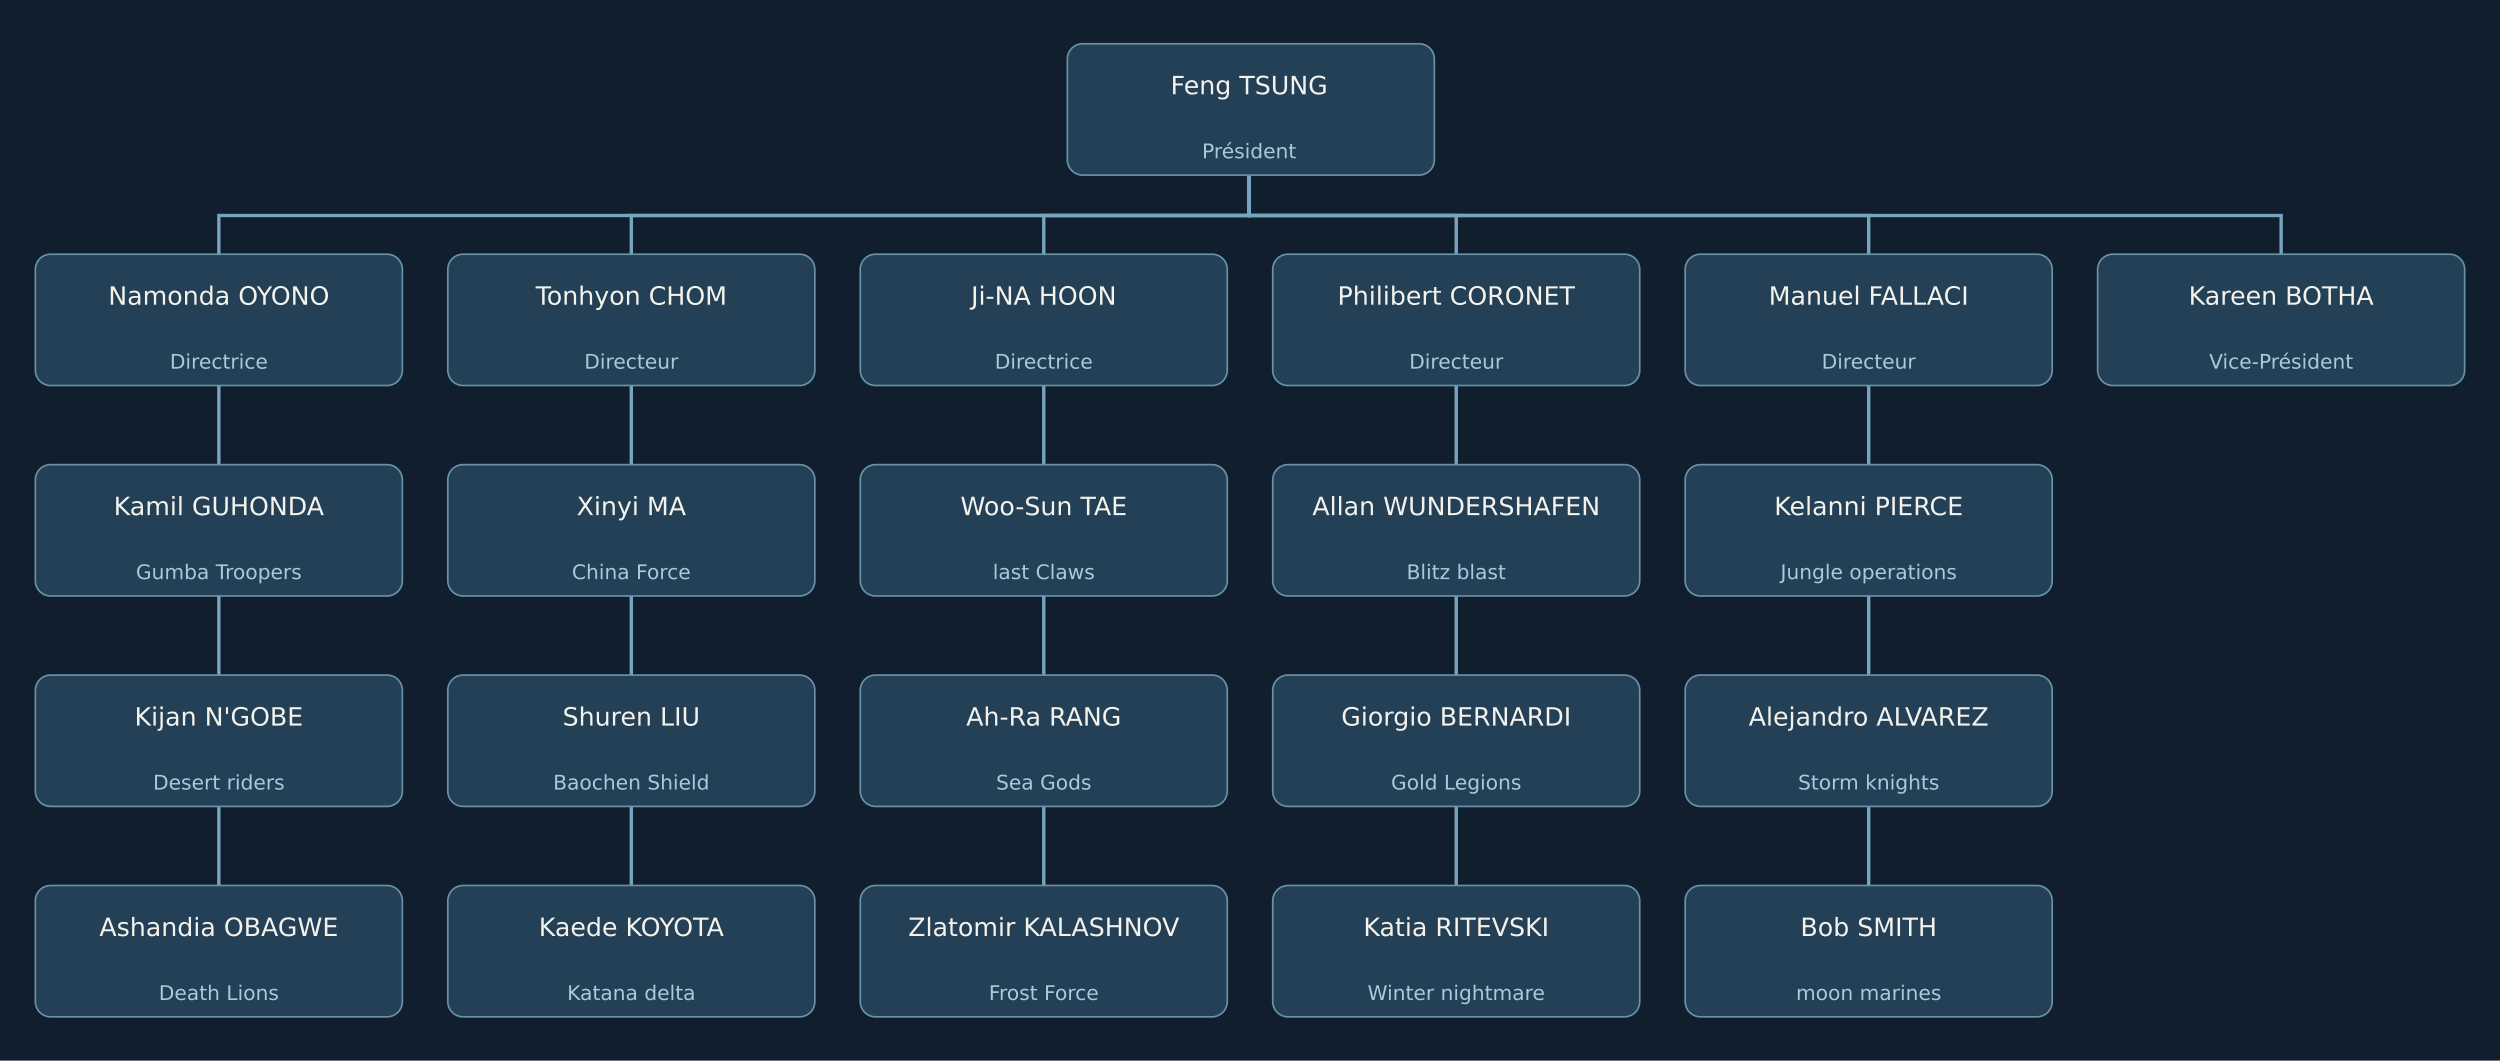
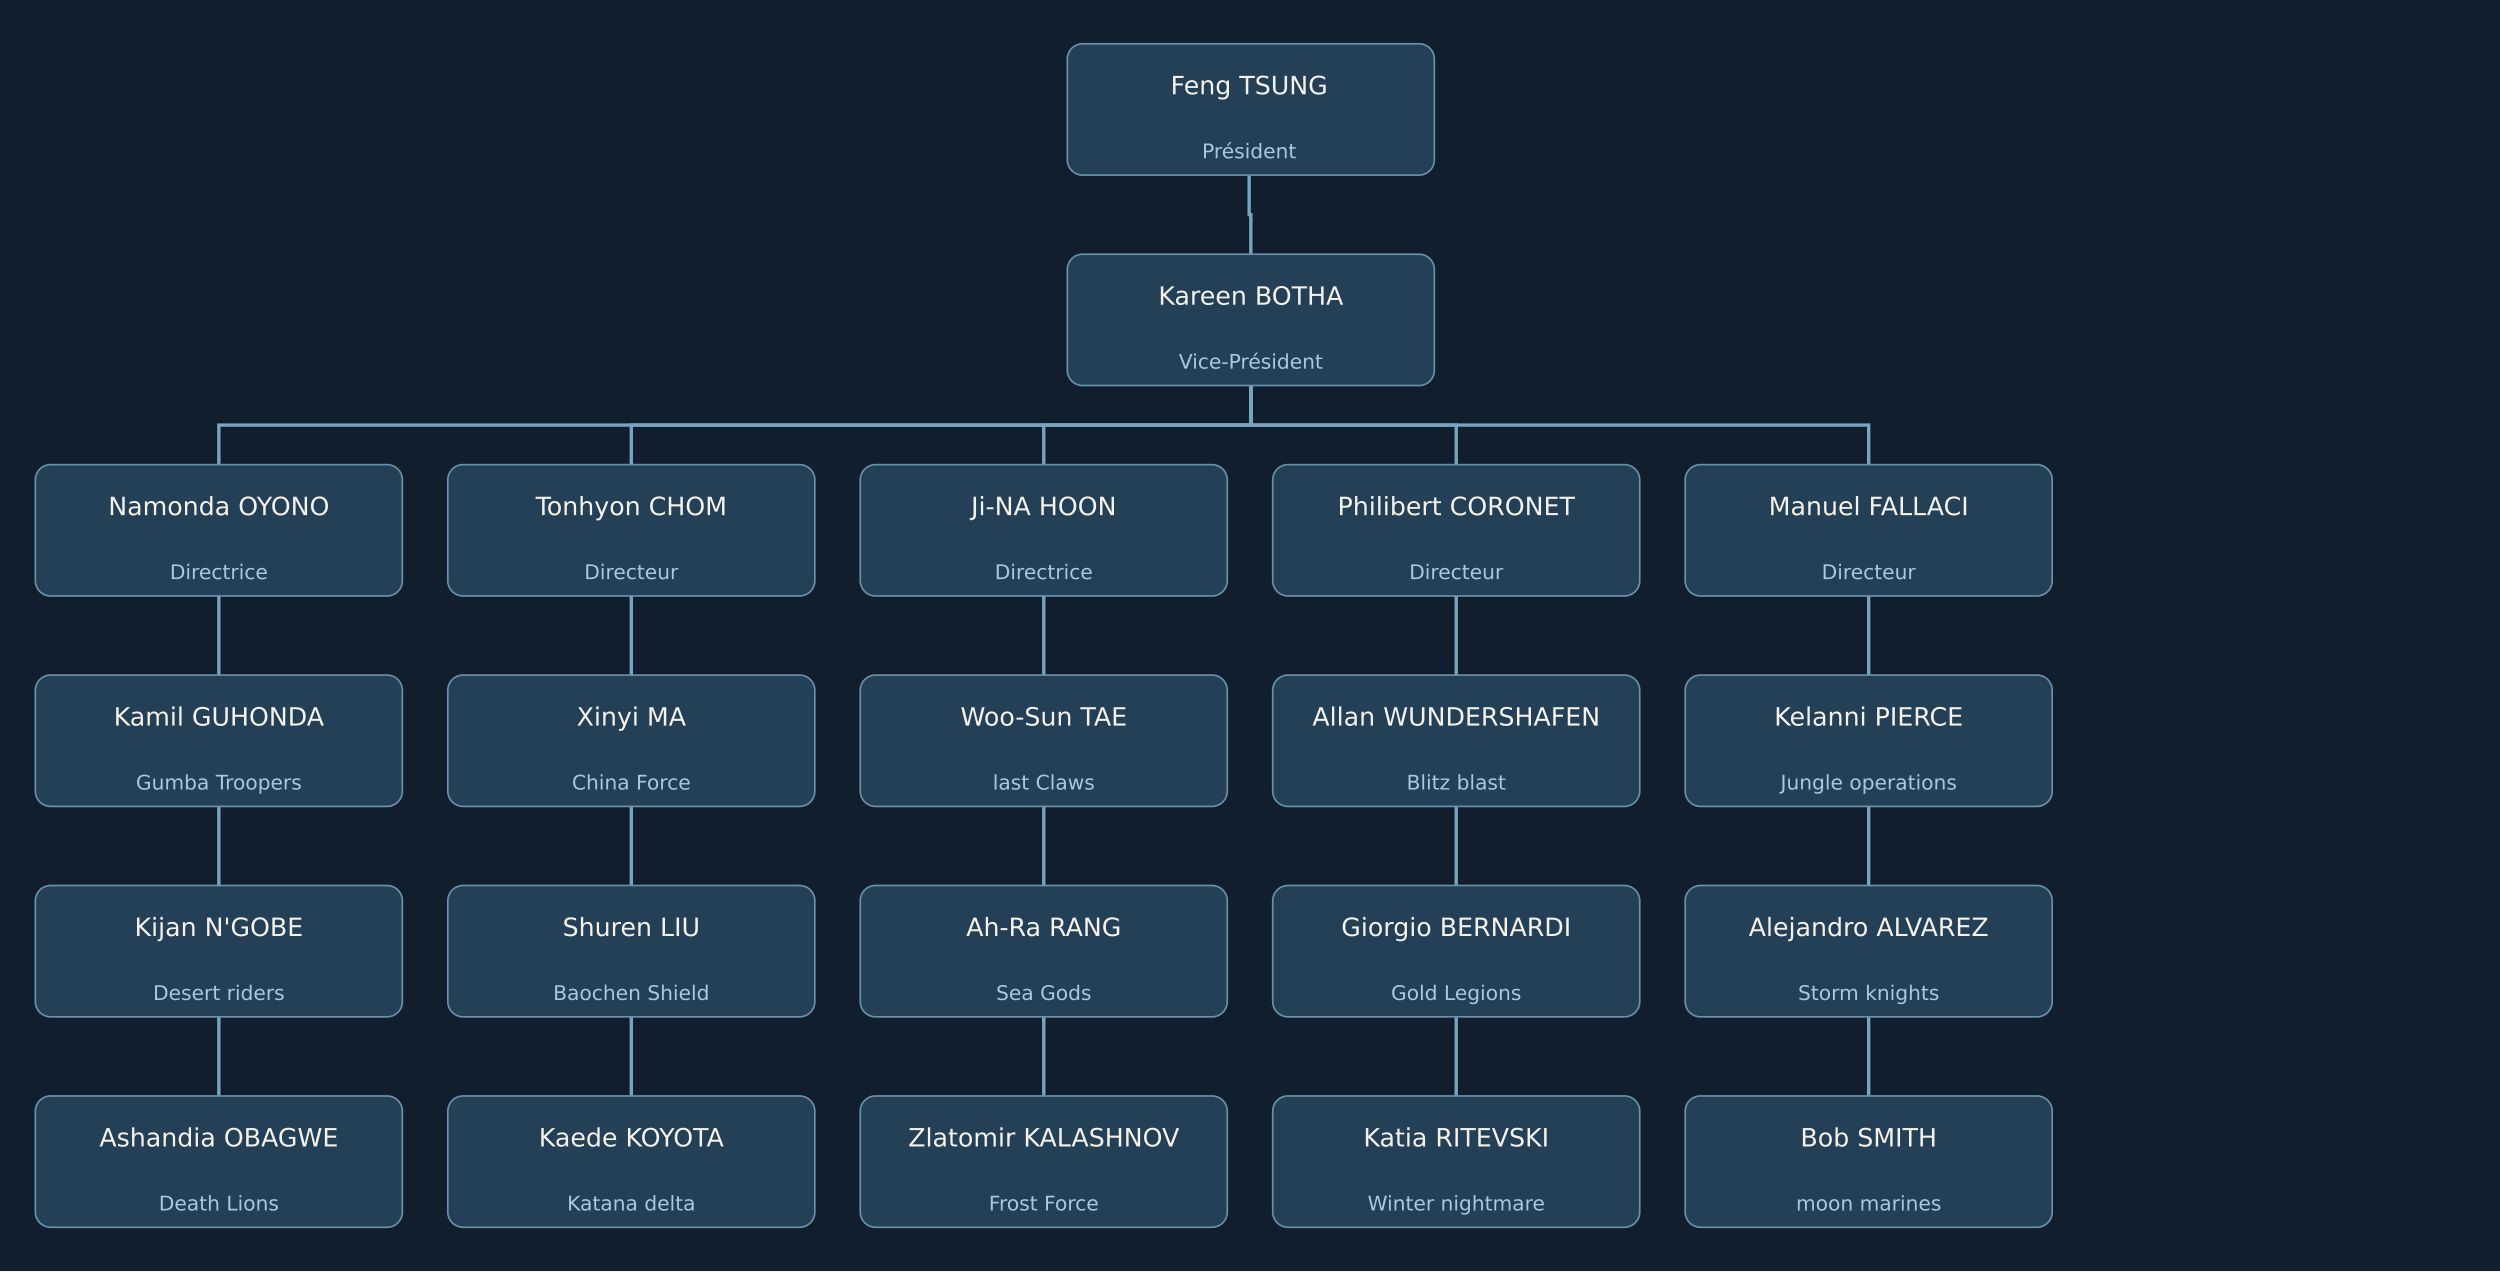
- <svg xmlns="http://www.w3.org/2000/svg" viewBox="0 0 1485 630" role="img" aria-label="Organigramme de pixy-security">
+ <svg xmlns="http://www.w3.org/2000/svg" viewBox="0 0 1485 755" role="img" aria-label="Organigramme de pixy-security">
  <rect width="100%" height="100%" fill="#111e2d" />
-   <path d="M375 478 V502 H375 V527" fill="none" stroke="#77a4bf" stroke-width="2" />
-   <path d="M742 103 V128 H130 V152" fill="none" stroke="#77a4bf" stroke-width="2" />
-   <path d="M130 228 V252 H130 V277" fill="none" stroke="#77a4bf" stroke-width="2" />
-   <path d="M742 103 V128 H375 V152" fill="none" stroke="#77a4bf" stroke-width="2" />
-   <path d="M865 353 V378 H865 V402" fill="none" stroke="#77a4bf" stroke-width="2" />
-   <path d="M742 103 V128 H620 V152" fill="none" stroke="#77a4bf" stroke-width="2" />
-   <path d="M620 478 V502 H620 V527" fill="none" stroke="#77a4bf" stroke-width="2" />
-   <path d="M375 353 V378 H375 V402" fill="none" stroke="#77a4bf" stroke-width="2" />
-   <path d="M1110 353 V378 H1110 V402" fill="none" stroke="#77a4bf" stroke-width="2" />
-   <path d="M742 103 V128 H865 V152" fill="none" stroke="#77a4bf" stroke-width="2" />
-   <path d="M742 103 V128 H1110 V152" fill="none" stroke="#77a4bf" stroke-width="2" />
-   <path d="M742 103 V128 H1355 V152" fill="none" stroke="#77a4bf" stroke-width="2" />
-   <path d="M130 353 V378 H130 V402" fill="none" stroke="#77a4bf" stroke-width="2" />
-   <path d="M865 228 V252 H865 V277" fill="none" stroke="#77a4bf" stroke-width="2" />
-   <path d="M620 228 V252 H620 V277" fill="none" stroke="#77a4bf" stroke-width="2" />
-   <path d="M865 478 V502 H865 V527" fill="none" stroke="#77a4bf" stroke-width="2" />
-   <path d="M620 353 V378 H620 V402" fill="none" stroke="#77a4bf" stroke-width="2" />
-   <path d="M1110 478 V502 H1110 V527" fill="none" stroke="#77a4bf" stroke-width="2" />
-   <path d="M130 478 V502 H130 V527" fill="none" stroke="#77a4bf" stroke-width="2" />
-   <path d="M1110 228 V252 H1110 V277" fill="none" stroke="#77a4bf" stroke-width="2" />
-   <path d="M375 228 V252 H375 V277" fill="none" stroke="#77a4bf" stroke-width="2" />
+   <path d="M375 603 V627.5 H375 V652" fill="none" stroke="#77a4bf" stroke-width="2" />
+   <path d="M743 228 V252.5 H130 V277" fill="none" stroke="#77a4bf" stroke-width="2" />
+   <path d="M130 353 V377.5 H130 V402" fill="none" stroke="#77a4bf" stroke-width="2" />
+   <path d="M743 228 V252.5 H375 V277" fill="none" stroke="#77a4bf" stroke-width="2" />
+   <path d="M865 478 V502.5 H865 V527" fill="none" stroke="#77a4bf" stroke-width="2" />
+   <path d="M743 228 V252.5 H620 V277" fill="none" stroke="#77a4bf" stroke-width="2" />
+   <path d="M620 603 V627.5 H620 V652" fill="none" stroke="#77a4bf" stroke-width="2" />
+   <path d="M375 478 V502.5 H375 V527" fill="none" stroke="#77a4bf" stroke-width="2" />
+   <path d="M1110 478 V502.5 H1110 V527" fill="none" stroke="#77a4bf" stroke-width="2" />
+   <path d="M743 228 V252.5 H865 V277" fill="none" stroke="#77a4bf" stroke-width="2" />
+   <path d="M743 228 V252.5 H1110 V277" fill="none" stroke="#77a4bf" stroke-width="2" />
+   <path d="M742 103 V127.5 H743 V152" fill="none" stroke="#77a4bf" stroke-width="2" />
+   <path d="M130 478 V502.5 H130 V527" fill="none" stroke="#77a4bf" stroke-width="2" />
+   <path d="M865 353 V377.5 H865 V402" fill="none" stroke="#77a4bf" stroke-width="2" />
+   <path d="M620 353 V377.5 H620 V402" fill="none" stroke="#77a4bf" stroke-width="2" />
+   <path d="M865 603 V627.5 H865 V652" fill="none" stroke="#77a4bf" stroke-width="2" />
+   <path d="M620 478 V502.5 H620 V527" fill="none" stroke="#77a4bf" stroke-width="2" />
+   <path d="M1110 603 V627.5 H1110 V652" fill="none" stroke="#77a4bf" stroke-width="2" />
+   <path d="M130 603 V627.5 H130 V652" fill="none" stroke="#77a4bf" stroke-width="2" />
+   <path d="M1110 353 V377.5 H1110 V402" fill="none" stroke="#77a4bf" stroke-width="2" />
+   <path d="M375 353 V377.5 H375 V402" fill="none" stroke="#77a4bf" stroke-width="2" />
+   <rect x="21" y="651" width="218" height="78" rx="9" fill="#234057" stroke="#6992a9" />
+   <text x="130" y="681" text-anchor="middle" fill="#f4f2eb" font-family="DejaVu Sans, sans-serif" font-size="15">Ashandia OBAGWE</text>
+   <text x="130" y="719" text-anchor="middle" fill="#a9c9dc" font-family="DejaVu Sans, sans-serif" font-size="12">Death Lions</text>
  <rect x="21" y="526" width="218" height="78" rx="9" fill="#234057" stroke="#6992a9" />
-   <text x="130" y="556" text-anchor="middle" fill="#f4f2eb" font-family="DejaVu Sans, sans-serif" font-size="15">Ashandia OBAGWE</text>
-   <text x="130" y="594" text-anchor="middle" fill="#a9c9dc" font-family="DejaVu Sans, sans-serif" font-size="12">Death Lions</text>
+   <text x="130" y="556" text-anchor="middle" fill="#f4f2eb" font-family="DejaVu Sans, sans-serif" font-size="15">Kijan N'GOBE</text>
+   <text x="130" y="594" text-anchor="middle" fill="#a9c9dc" font-family="DejaVu Sans, sans-serif" font-size="12">Desert riders</text>
  <rect x="21" y="401" width="218" height="78" rx="9" fill="#234057" stroke="#6992a9" />
-   <text x="130" y="431" text-anchor="middle" fill="#f4f2eb" font-family="DejaVu Sans, sans-serif" font-size="15">Kijan N'GOBE</text>
-   <text x="130" y="469" text-anchor="middle" fill="#a9c9dc" font-family="DejaVu Sans, sans-serif" font-size="12">Desert riders</text>
+   <text x="130" y="431" text-anchor="middle" fill="#f4f2eb" font-family="DejaVu Sans, sans-serif" font-size="15">Kamil GUHONDA</text>
+   <text x="130" y="469" text-anchor="middle" fill="#a9c9dc" font-family="DejaVu Sans, sans-serif" font-size="12">Gumba Troopers</text>
  <rect x="21" y="276" width="218" height="78" rx="9" fill="#234057" stroke="#6992a9" />
-   <text x="130" y="306" text-anchor="middle" fill="#f4f2eb" font-family="DejaVu Sans, sans-serif" font-size="15">Kamil GUHONDA</text>
-   <text x="130" y="344" text-anchor="middle" fill="#a9c9dc" font-family="DejaVu Sans, sans-serif" font-size="12">Gumba Troopers</text>
-   <rect x="21" y="151" width="218" height="78" rx="9" fill="#234057" stroke="#6992a9" />
-   <text x="130" y="181" text-anchor="middle" fill="#f4f2eb" font-family="DejaVu Sans, sans-serif" font-size="15">Namonda OYONO</text>
-   <text x="130" y="219" text-anchor="middle" fill="#a9c9dc" font-family="DejaVu Sans, sans-serif" font-size="12">Directrice</text>
+   <text x="130" y="306" text-anchor="middle" fill="#f4f2eb" font-family="DejaVu Sans, sans-serif" font-size="15">Namonda OYONO</text>
+   <text x="130" y="344" text-anchor="middle" fill="#a9c9dc" font-family="DejaVu Sans, sans-serif" font-size="12">Directrice</text>
+   <rect x="266" y="651" width="218" height="78" rx="9" fill="#234057" stroke="#6992a9" />
+   <text x="375" y="681" text-anchor="middle" fill="#f4f2eb" font-family="DejaVu Sans, sans-serif" font-size="15">Kaede KOYOTA</text>
+   <text x="375" y="719" text-anchor="middle" fill="#a9c9dc" font-family="DejaVu Sans, sans-serif" font-size="12">Katana delta</text>
  <rect x="266" y="526" width="218" height="78" rx="9" fill="#234057" stroke="#6992a9" />
-   <text x="375" y="556" text-anchor="middle" fill="#f4f2eb" font-family="DejaVu Sans, sans-serif" font-size="15">Kaede KOYOTA</text>
-   <text x="375" y="594" text-anchor="middle" fill="#a9c9dc" font-family="DejaVu Sans, sans-serif" font-size="12">Katana delta</text>
+   <text x="375" y="556" text-anchor="middle" fill="#f4f2eb" font-family="DejaVu Sans, sans-serif" font-size="15">Shuren LIU</text>
+   <text x="375" y="594" text-anchor="middle" fill="#a9c9dc" font-family="DejaVu Sans, sans-serif" font-size="12">Baochen Shield</text>
  <rect x="266" y="401" width="218" height="78" rx="9" fill="#234057" stroke="#6992a9" />
-   <text x="375" y="431" text-anchor="middle" fill="#f4f2eb" font-family="DejaVu Sans, sans-serif" font-size="15">Shuren LIU</text>
-   <text x="375" y="469" text-anchor="middle" fill="#a9c9dc" font-family="DejaVu Sans, sans-serif" font-size="12">Baochen Shield</text>
+   <text x="375" y="431" text-anchor="middle" fill="#f4f2eb" font-family="DejaVu Sans, sans-serif" font-size="15">Xinyi MA</text>
+   <text x="375" y="469" text-anchor="middle" fill="#a9c9dc" font-family="DejaVu Sans, sans-serif" font-size="12">China Force</text>
  <rect x="266" y="276" width="218" height="78" rx="9" fill="#234057" stroke="#6992a9" />
-   <text x="375" y="306" text-anchor="middle" fill="#f4f2eb" font-family="DejaVu Sans, sans-serif" font-size="15">Xinyi MA</text>
-   <text x="375" y="344" text-anchor="middle" fill="#a9c9dc" font-family="DejaVu Sans, sans-serif" font-size="12">China Force</text>
-   <rect x="266" y="151" width="218" height="78" rx="9" fill="#234057" stroke="#6992a9" />
-   <text x="375" y="181" text-anchor="middle" fill="#f4f2eb" font-family="DejaVu Sans, sans-serif" font-size="15">Tonhyon CHOM</text>
-   <text x="375" y="219" text-anchor="middle" fill="#a9c9dc" font-family="DejaVu Sans, sans-serif" font-size="12">Directeur</text>
+   <text x="375" y="306" text-anchor="middle" fill="#f4f2eb" font-family="DejaVu Sans, sans-serif" font-size="15">Tonhyon CHOM</text>
+   <text x="375" y="344" text-anchor="middle" fill="#a9c9dc" font-family="DejaVu Sans, sans-serif" font-size="12">Directeur</text>
+   <rect x="511" y="651" width="218" height="78" rx="9" fill="#234057" stroke="#6992a9" />
+   <text x="620" y="681" text-anchor="middle" fill="#f4f2eb" font-family="DejaVu Sans, sans-serif" font-size="15">Zlatomir KALASHNOV</text>
+   <text x="620" y="719" text-anchor="middle" fill="#a9c9dc" font-family="DejaVu Sans, sans-serif" font-size="12">Frost Force</text>
  <rect x="511" y="526" width="218" height="78" rx="9" fill="#234057" stroke="#6992a9" />
-   <text x="620" y="556" text-anchor="middle" fill="#f4f2eb" font-family="DejaVu Sans, sans-serif" font-size="15">Zlatomir KALASHNOV</text>
-   <text x="620" y="594" text-anchor="middle" fill="#a9c9dc" font-family="DejaVu Sans, sans-serif" font-size="12">Frost Force</text>
+   <text x="620" y="556" text-anchor="middle" fill="#f4f2eb" font-family="DejaVu Sans, sans-serif" font-size="15">Ah-Ra RANG</text>
+   <text x="620" y="594" text-anchor="middle" fill="#a9c9dc" font-family="DejaVu Sans, sans-serif" font-size="12">Sea Gods</text>
  <rect x="511" y="401" width="218" height="78" rx="9" fill="#234057" stroke="#6992a9" />
-   <text x="620" y="431" text-anchor="middle" fill="#f4f2eb" font-family="DejaVu Sans, sans-serif" font-size="15">Ah-Ra RANG</text>
-   <text x="620" y="469" text-anchor="middle" fill="#a9c9dc" font-family="DejaVu Sans, sans-serif" font-size="12">Sea Gods</text>
+   <text x="620" y="431" text-anchor="middle" fill="#f4f2eb" font-family="DejaVu Sans, sans-serif" font-size="15">Woo-Sun TAE</text>
+   <text x="620" y="469" text-anchor="middle" fill="#a9c9dc" font-family="DejaVu Sans, sans-serif" font-size="12">last Claws</text>
  <rect x="511" y="276" width="218" height="78" rx="9" fill="#234057" stroke="#6992a9" />
-   <text x="620" y="306" text-anchor="middle" fill="#f4f2eb" font-family="DejaVu Sans, sans-serif" font-size="15">Woo-Sun TAE</text>
-   <text x="620" y="344" text-anchor="middle" fill="#a9c9dc" font-family="DejaVu Sans, sans-serif" font-size="12">last Claws</text>
-   <rect x="511" y="151" width="218" height="78" rx="9" fill="#234057" stroke="#6992a9" />
-   <text x="620" y="181" text-anchor="middle" fill="#f4f2eb" font-family="DejaVu Sans, sans-serif" font-size="15">Ji-NA HOON</text>
-   <text x="620" y="219" text-anchor="middle" fill="#a9c9dc" font-family="DejaVu Sans, sans-serif" font-size="12">Directrice</text>
+   <text x="620" y="306" text-anchor="middle" fill="#f4f2eb" font-family="DejaVu Sans, sans-serif" font-size="15">Ji-NA HOON</text>
+   <text x="620" y="344" text-anchor="middle" fill="#a9c9dc" font-family="DejaVu Sans, sans-serif" font-size="12">Directrice</text>
+   <rect x="756" y="651" width="218" height="78" rx="9" fill="#234057" stroke="#6992a9" />
+   <text x="865" y="681" text-anchor="middle" fill="#f4f2eb" font-family="DejaVu Sans, sans-serif" font-size="15">Katia RITEVSKI</text>
+   <text x="865" y="719" text-anchor="middle" fill="#a9c9dc" font-family="DejaVu Sans, sans-serif" font-size="12">Winter nightmare</text>
  <rect x="756" y="526" width="218" height="78" rx="9" fill="#234057" stroke="#6992a9" />
-   <text x="865" y="556" text-anchor="middle" fill="#f4f2eb" font-family="DejaVu Sans, sans-serif" font-size="15">Katia RITEVSKI</text>
-   <text x="865" y="594" text-anchor="middle" fill="#a9c9dc" font-family="DejaVu Sans, sans-serif" font-size="12">Winter nightmare</text>
+   <text x="865" y="556" text-anchor="middle" fill="#f4f2eb" font-family="DejaVu Sans, sans-serif" font-size="15">Giorgio BERNARDI</text>
+   <text x="865" y="594" text-anchor="middle" fill="#a9c9dc" font-family="DejaVu Sans, sans-serif" font-size="12">Gold Legions</text>
  <rect x="756" y="401" width="218" height="78" rx="9" fill="#234057" stroke="#6992a9" />
-   <text x="865" y="431" text-anchor="middle" fill="#f4f2eb" font-family="DejaVu Sans, sans-serif" font-size="15">Giorgio BERNARDI</text>
-   <text x="865" y="469" text-anchor="middle" fill="#a9c9dc" font-family="DejaVu Sans, sans-serif" font-size="12">Gold Legions</text>
+   <text x="865" y="431" text-anchor="middle" fill="#f4f2eb" font-family="DejaVu Sans, sans-serif" font-size="15">Allan WUNDERSHAFEN</text>
+   <text x="865" y="469" text-anchor="middle" fill="#a9c9dc" font-family="DejaVu Sans, sans-serif" font-size="12">Blitz blast</text>
  <rect x="756" y="276" width="218" height="78" rx="9" fill="#234057" stroke="#6992a9" />
-   <text x="865" y="306" text-anchor="middle" fill="#f4f2eb" font-family="DejaVu Sans, sans-serif" font-size="15">Allan WUNDERSHAFEN</text>
-   <text x="865" y="344" text-anchor="middle" fill="#a9c9dc" font-family="DejaVu Sans, sans-serif" font-size="12">Blitz blast</text>
-   <rect x="756" y="151" width="218" height="78" rx="9" fill="#234057" stroke="#6992a9" />
-   <text x="865" y="181" text-anchor="middle" fill="#f4f2eb" font-family="DejaVu Sans, sans-serif" font-size="15">Philibert CORONET</text>
-   <text x="865" y="219" text-anchor="middle" fill="#a9c9dc" font-family="DejaVu Sans, sans-serif" font-size="12">Directeur</text>
+   <text x="865" y="306" text-anchor="middle" fill="#f4f2eb" font-family="DejaVu Sans, sans-serif" font-size="15">Philibert CORONET</text>
+   <text x="865" y="344" text-anchor="middle" fill="#a9c9dc" font-family="DejaVu Sans, sans-serif" font-size="12">Directeur</text>
+   <rect x="1001" y="651" width="218" height="78" rx="9" fill="#234057" stroke="#6992a9" />
+   <text x="1110" y="681" text-anchor="middle" fill="#f4f2eb" font-family="DejaVu Sans, sans-serif" font-size="15">Bob SMITH</text>
+   <text x="1110" y="719" text-anchor="middle" fill="#a9c9dc" font-family="DejaVu Sans, sans-serif" font-size="12">moon marines</text>
  <rect x="1001" y="526" width="218" height="78" rx="9" fill="#234057" stroke="#6992a9" />
-   <text x="1110" y="556" text-anchor="middle" fill="#f4f2eb" font-family="DejaVu Sans, sans-serif" font-size="15">Bob SMITH</text>
-   <text x="1110" y="594" text-anchor="middle" fill="#a9c9dc" font-family="DejaVu Sans, sans-serif" font-size="12">moon marines</text>
+   <text x="1110" y="556" text-anchor="middle" fill="#f4f2eb" font-family="DejaVu Sans, sans-serif" font-size="15">Alejandro ALVAREZ</text>
+   <text x="1110" y="594" text-anchor="middle" fill="#a9c9dc" font-family="DejaVu Sans, sans-serif" font-size="12">Storm knights</text>
  <rect x="1001" y="401" width="218" height="78" rx="9" fill="#234057" stroke="#6992a9" />
-   <text x="1110" y="431" text-anchor="middle" fill="#f4f2eb" font-family="DejaVu Sans, sans-serif" font-size="15">Alejandro ALVAREZ</text>
-   <text x="1110" y="469" text-anchor="middle" fill="#a9c9dc" font-family="DejaVu Sans, sans-serif" font-size="12">Storm knights</text>
+   <text x="1110" y="431" text-anchor="middle" fill="#f4f2eb" font-family="DejaVu Sans, sans-serif" font-size="15">Kelanni PIERCE</text>
+   <text x="1110" y="469" text-anchor="middle" fill="#a9c9dc" font-family="DejaVu Sans, sans-serif" font-size="12">Jungle operations</text>
  <rect x="1001" y="276" width="218" height="78" rx="9" fill="#234057" stroke="#6992a9" />
-   <text x="1110" y="306" text-anchor="middle" fill="#f4f2eb" font-family="DejaVu Sans, sans-serif" font-size="15">Kelanni PIERCE</text>
-   <text x="1110" y="344" text-anchor="middle" fill="#a9c9dc" font-family="DejaVu Sans, sans-serif" font-size="12">Jungle operations</text>
-   <rect x="1001" y="151" width="218" height="78" rx="9" fill="#234057" stroke="#6992a9" />
-   <text x="1110" y="181" text-anchor="middle" fill="#f4f2eb" font-family="DejaVu Sans, sans-serif" font-size="15">Manuel FALLACI</text>
-   <text x="1110" y="219" text-anchor="middle" fill="#a9c9dc" font-family="DejaVu Sans, sans-serif" font-size="12">Directeur</text>
-   <rect x="1246" y="151" width="218" height="78" rx="9" fill="#234057" stroke="#6992a9" />
-   <text x="1355" y="181" text-anchor="middle" fill="#f4f2eb" font-family="DejaVu Sans, sans-serif" font-size="15">Kareen BOTHA</text>
-   <text x="1355" y="219" text-anchor="middle" fill="#a9c9dc" font-family="DejaVu Sans, sans-serif" font-size="12">Vice-Président</text>
+   <text x="1110" y="306" text-anchor="middle" fill="#f4f2eb" font-family="DejaVu Sans, sans-serif" font-size="15">Manuel FALLACI</text>
+   <text x="1110" y="344" text-anchor="middle" fill="#a9c9dc" font-family="DejaVu Sans, sans-serif" font-size="12">Directeur</text>
+   <rect x="634" y="151" width="218" height="78" rx="9" fill="#234057" stroke="#6992a9" />
+   <text x="743" y="181" text-anchor="middle" fill="#f4f2eb" font-family="DejaVu Sans, sans-serif" font-size="15">Kareen BOTHA</text>
+   <text x="743" y="219" text-anchor="middle" fill="#a9c9dc" font-family="DejaVu Sans, sans-serif" font-size="12">Vice-Président</text>
  <rect x="634" y="26" width="218" height="78" rx="9" fill="#234057" stroke="#6992a9" />
  <text x="742" y="56" text-anchor="middle" fill="#f4f2eb" font-family="DejaVu Sans, sans-serif" font-size="15">Feng TSUNG</text>
  <text x="742" y="94" text-anchor="middle" fill="#a9c9dc" font-family="DejaVu Sans, sans-serif" font-size="12">Président</text>
</svg>
